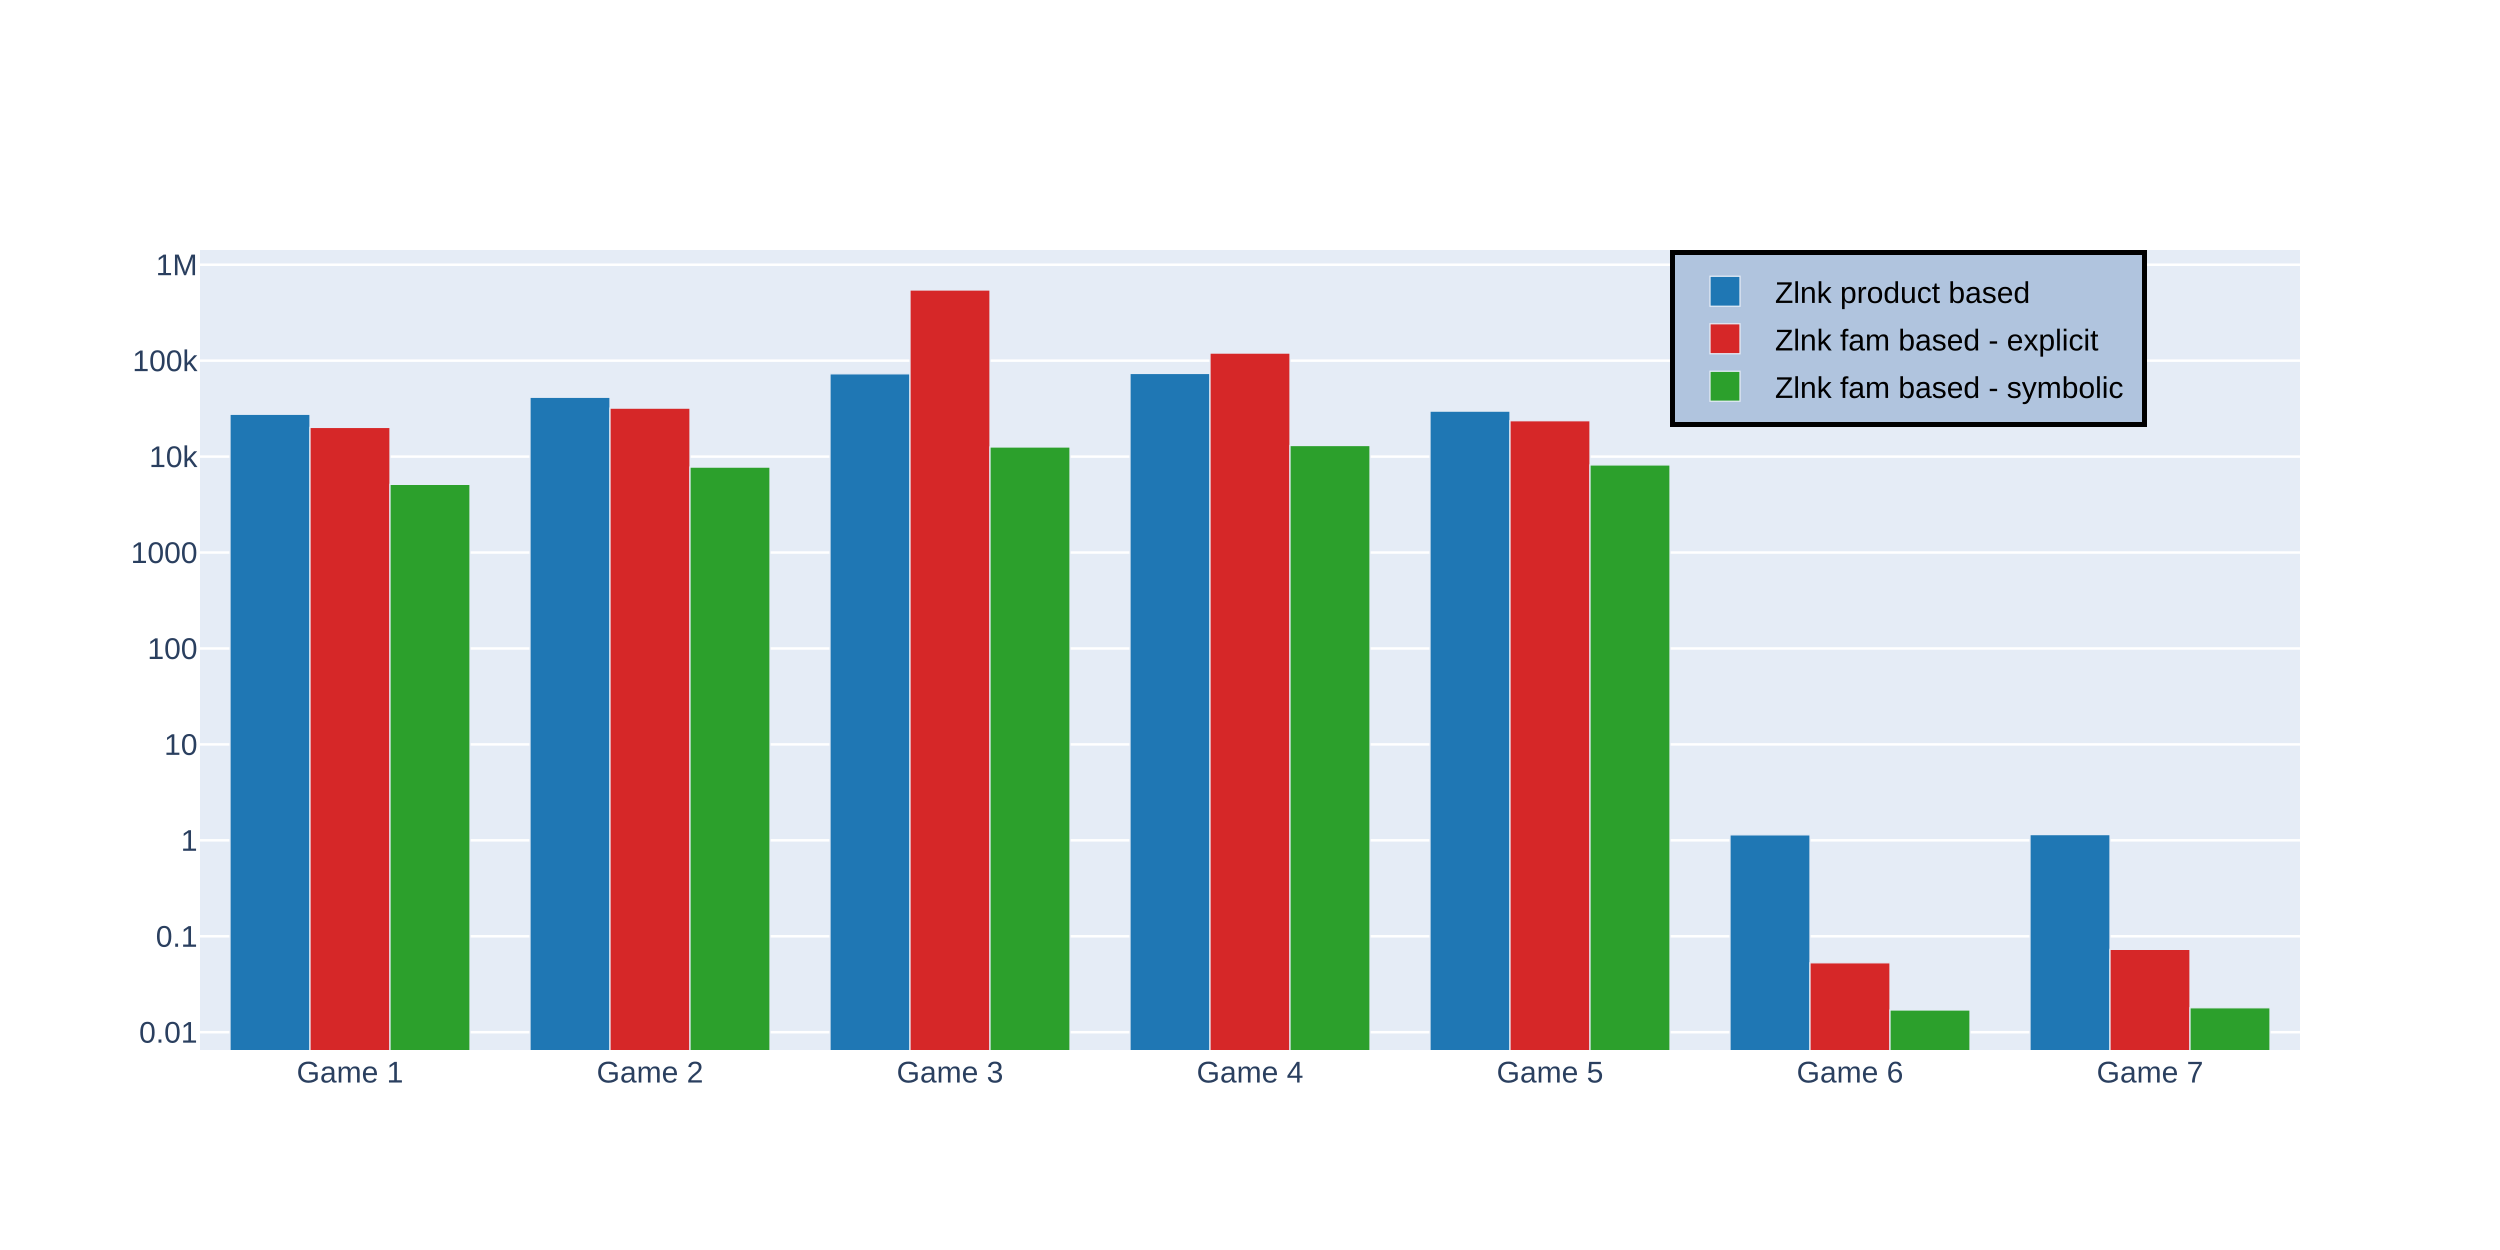
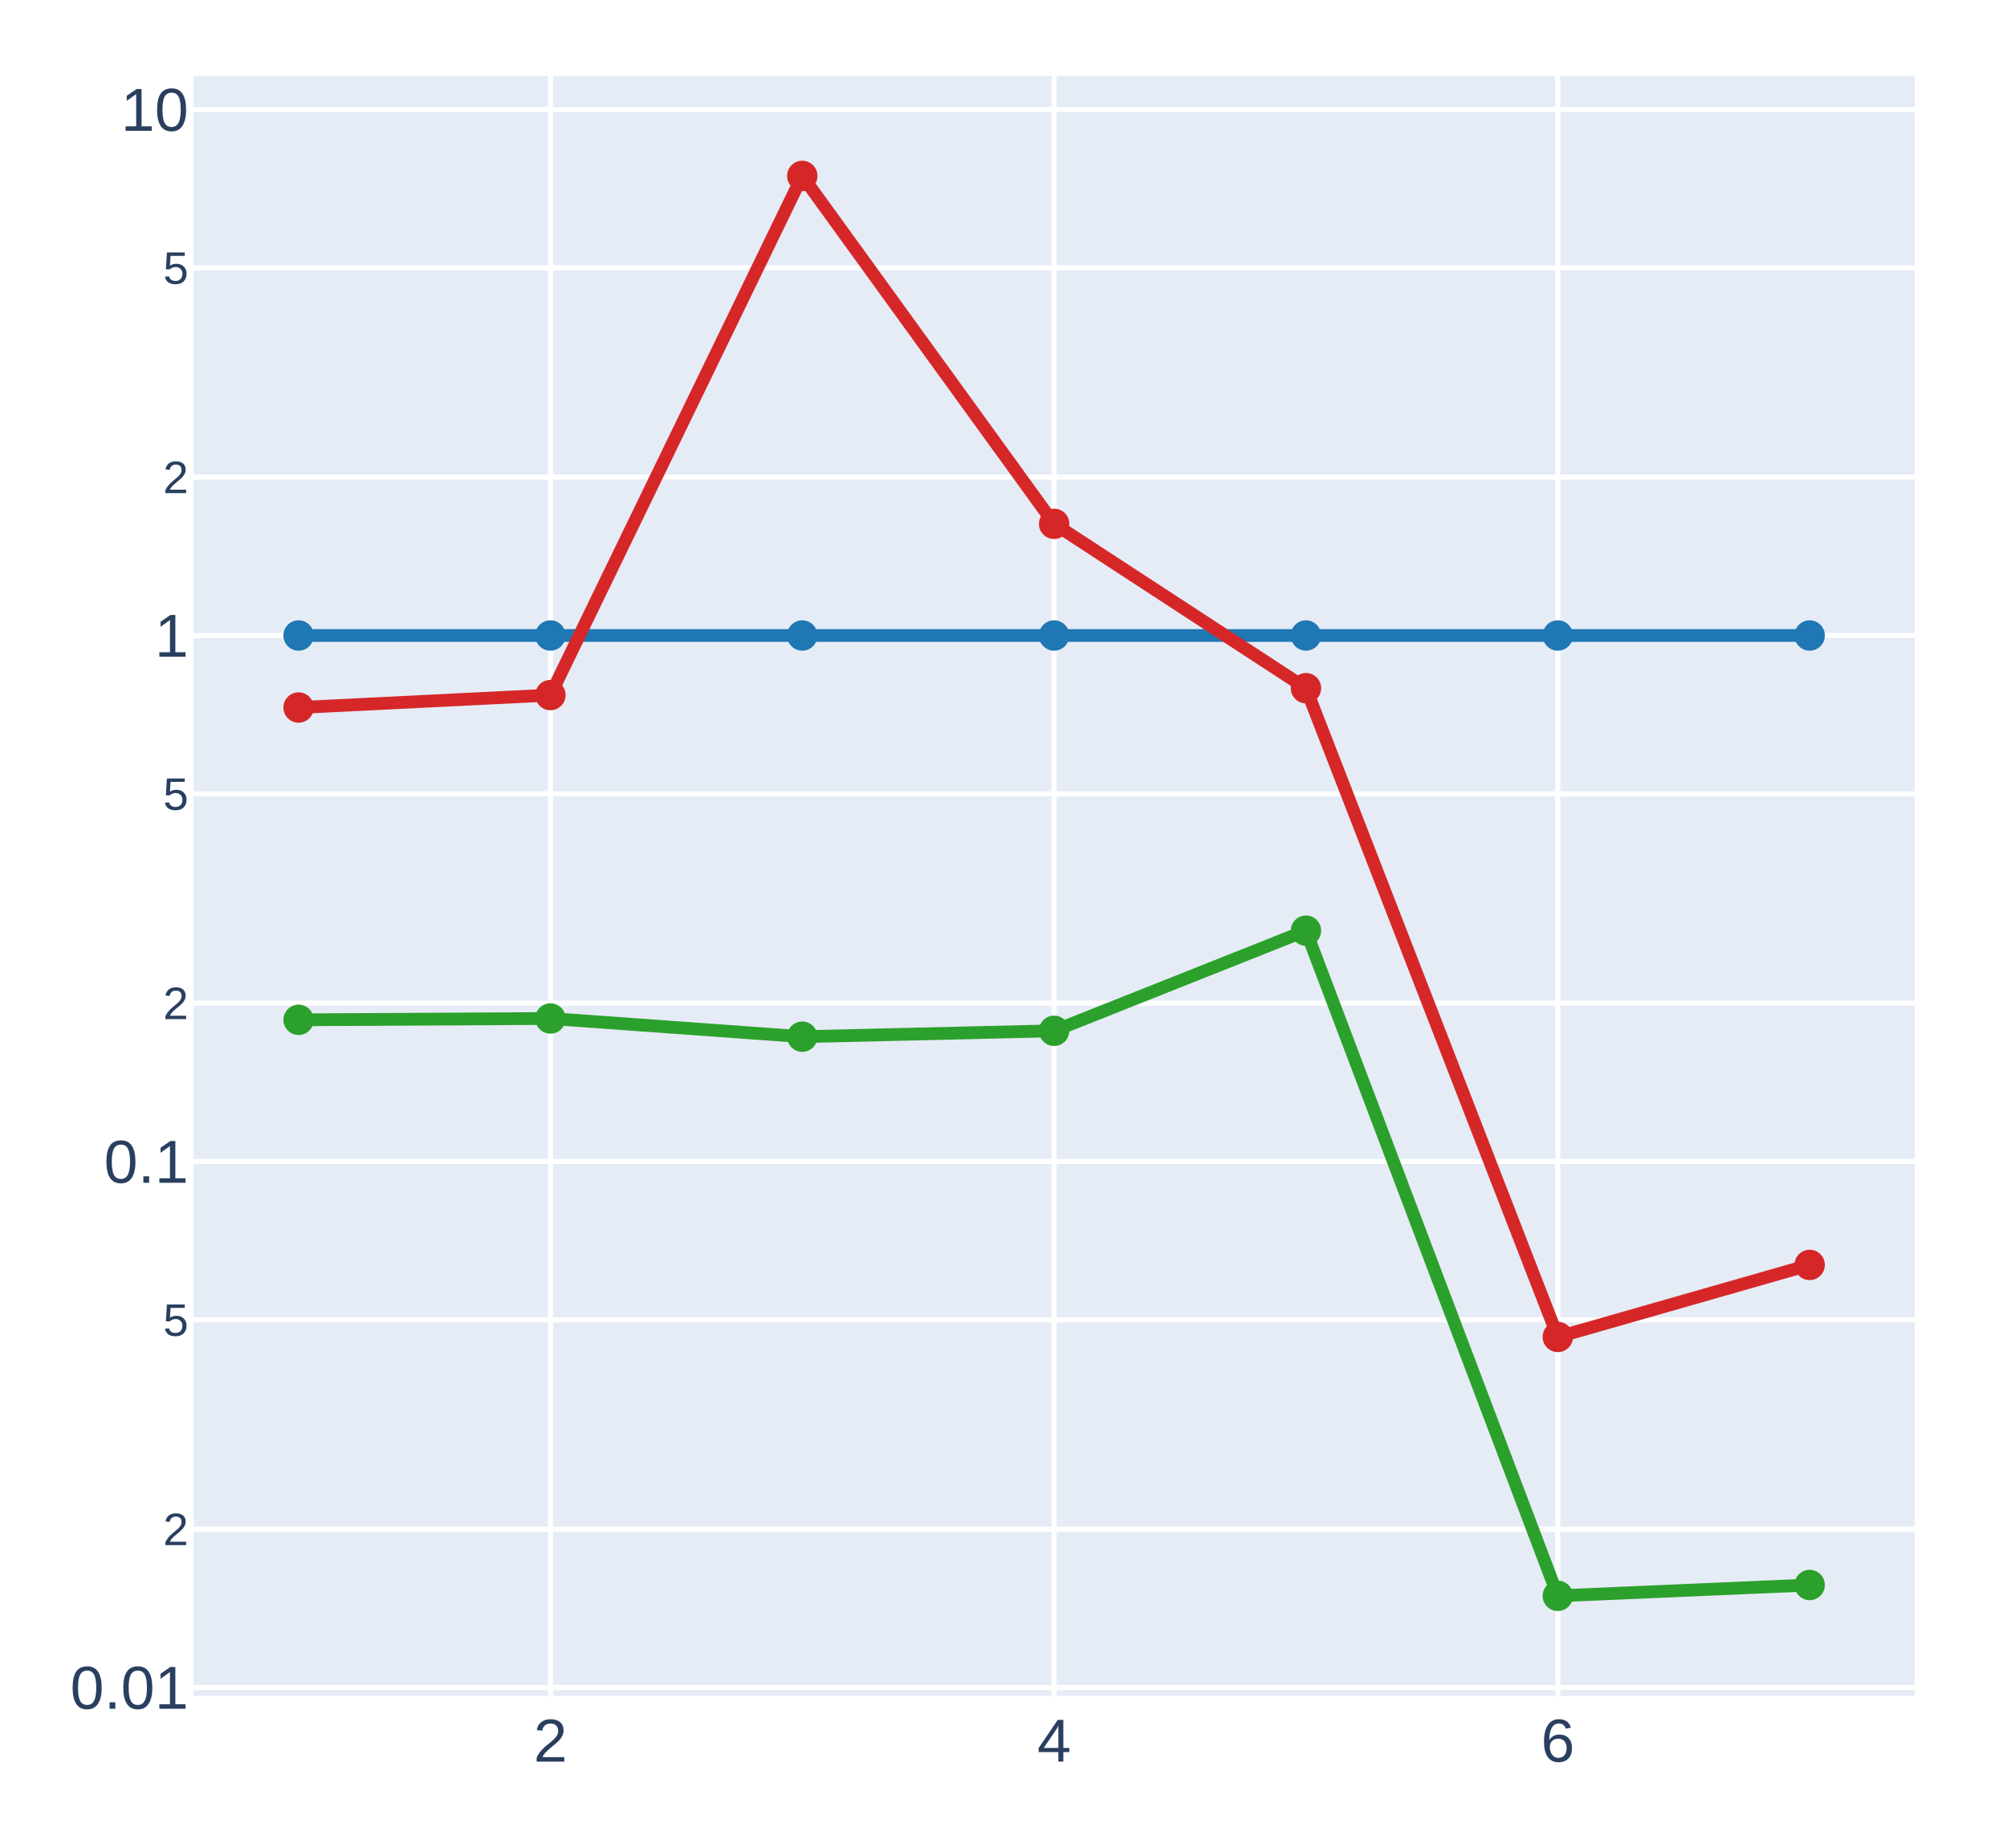
- <svg xmlns="http://www.w3.org/2000/svg" class="main-svg" width="1000" height="500" viewBox="0 0 1000 500">
+ <svg xmlns="http://www.w3.org/2000/svg" class="main-svg" width="315" height="290" viewBox="55 85 370 365">
  <defs>
    <pattern id="pattern0" patternUnits="userSpaceOnUse" width="10" height="10">
      <rect x="0" y="0" width="10" height="10" style="fill: rgb(148, 103, 190)" />
-       <line x1="0" y1="0" x2="10" y2="10" style="stroke: white;stroke-width:2" />
-       <line x1="-1" x2="1" y1="9" y2="11" style="stroke: white;stroke-width:2" />
-       <line x1="9" x2="11" y1="-1" y2="1" style="stroke: white;stroke-width:2" />
+       <line x1="4" x2="4" y1="0" y2="10" style="stroke: white;stroke-width:2" />
    </pattern>
    <pattern id="pattern1" patternUnits="userSpaceOnUse" width="10" height="10">
      <rect x="0" y="0" width="10" height="10" style="fill: rgb(255, 127, 15)" />
-       <line x1="0" y1="0" x2="10" y2="10" style="stroke: white;stroke-width:2" />
-       <line x1="-1" x2="1" y1="9" y2="11" style="stroke: white;stroke-width:2" />
-       <line x1="9" x2="11" y1="-1" y2="1" style="stroke: white;stroke-width:2" />
+       <line x1="4" x2="4" y1="0" y2="10" style="stroke: white;stroke-width:2" />
    </pattern>
    <pattern id="pattern2" patternUnits="userSpaceOnUse" width="10" height="10">
      <rect x="0" y="0" width="10" height="10" style="fill: rgb(31, 119, 181)" />
-       <line x1="0" y1="0" x2="10" y2="10" style="stroke: white;stroke-width:2" />
-       <line x1="-1" x2="1" y1="9" y2="11" style="stroke: white;stroke-width:2" />
-       <line x1="9" x2="11" y1="-1" y2="1" style="stroke: white;stroke-width:2" />
+       <line x1="4" x2="4" y1="0" y2="10" style="stroke: white;stroke-width:2" />
    </pattern>
    <pattern id="pattern3" patternUnits="userSpaceOnUse" width="10" height="10">
      <rect x="0" y="0" width="10" height="10" style="fill: rgb(214, 39, 41)" />
-       <line x1="0" y1="0" x2="10" y2="10" style="stroke: white;stroke-width:2" />
-       <line x1="-1" x2="1" y1="9" y2="11" style="stroke: white;stroke-width:2" />
-       <line x1="9" x2="11" y1="-1" y2="1" style="stroke: white;stroke-width:2" />
+       <line x1="4" x2="4" y1="0" y2="10" style="stroke: white;stroke-width:2" />
    </pattern>
    <pattern id="pattern4" patternUnits="userSpaceOnUse" width="10" height="10">
      <rect x="0" y="0" width="10" height="10" style="fill: rgb(44, 160, 45)" />
-       <line x1="0" y1="0" x2="10" y2="10" style="stroke: white;stroke-width:2" />
-       <line x1="-1" x2="1" y1="9" y2="11" style="stroke: white;stroke-width:2" />
-       <line x1="9" x2="11" y1="-1" y2="1" style="stroke: white;stroke-width:2" />
+       <line x1="4" x2="4" y1="0" y2="10" style="stroke: white;stroke-width:2" />
    </pattern>
  </defs>
-   <rect x="0" y="0" width="1000" height="500" style="fill: rgb(255, 255, 255); fill-opacity: 1;" />
-   <defs id="defs-eebda4">
+   <rect x="0" y="0" width="500" height="500" style="fill: rgb(255, 255, 255); fill-opacity: 1;" />
+   <defs id="defs-939fd5">
    <g class="clips">
-       <clipPath id="clipeebda4xyplot" class="plotclip">
-         <rect width="840" height="320" />
-       </clipPath>
-       <clipPath class="axesclip" id="clipeebda4x">
-         <rect x="80" y="0" width="840" height="500" />
-       </clipPath>
-       <clipPath class="axesclip" id="clipeebda4y">
-         <rect x="0" y="100" width="1000" height="320" />
-       </clipPath>
-       <clipPath class="axesclip" id="clipeebda4xy">
-         <rect x="80" y="100" width="840" height="320" />
+       <clipPath id="clip939fd5xyplot" class="plotclip">
+         <rect width="340" height="320" />
+       </clipPath>
+       <clipPath class="axesclip" id="clip939fd5x">
+         <rect x="80" y="0" width="340" height="500" />
+       </clipPath>
+       <clipPath class="axesclip" id="clip939fd5y">
+         <rect x="0" y="100" width="500" height="320" />
+       </clipPath>
+       <clipPath class="axesclip" id="clip939fd5xy">
+         <rect x="80" y="100" width="340" height="320" />
      </clipPath>
    </g>
    <g class="gradients" />
  </defs>
  <g class="bglayer">
-     <rect class="bg" x="80" y="100" width="840" height="320" style="fill: rgb(229, 236, 246); fill-opacity: 1; stroke-width: 0;" />
+     <rect class="bg" x="80" y="100" width="340" height="320" style="fill: rgb(229, 236, 246); fill-opacity: 1; stroke-width: 0;" />
  </g>
  <g class="layer-below">
    <g class="imagelayer" />
    <g class="shapelayer" />
  </g>
  <g class="cartesianlayer">
    <g class="subplot xy">
      <g class="layer-subplot">
        <g class="shapelayer" />
        <g class="imagelayer" />
      </g>
      <g class="gridlayer">
-         <g class="x" />
+         <g class="x">
+           <path class="xgrid crisp" transform="translate(150.5,0)" d="M0,100v320" style="stroke: rgb(255, 255, 255); stroke-opacity: 1; stroke-width: 1px;" />
+           <path class="xgrid crisp" transform="translate(250,0)" d="M0,100v320" style="stroke: rgb(255, 255, 255); stroke-opacity: 1; stroke-width: 1px;" />
+           <path class="xgrid crisp" transform="translate(349.5,0)" d="M0,100v320" style="stroke: rgb(255, 255, 255); stroke-opacity: 1; stroke-width: 1px;" />
+         </g>
        <g class="y">
-           <path class="ygrid crisp" transform="translate(0,412.88)" d="M80,0h840" style="stroke: rgb(255, 255, 255); stroke-opacity: 1; stroke-width: 1px;" />
-           <path class="ygrid crisp" transform="translate(0,374.51)" d="M80,0h840" style="stroke: rgb(255, 255, 255); stroke-opacity: 1; stroke-width: 1px;" />
-           <path class="ygrid crisp" transform="translate(0,336.13)" d="M80,0h840" style="stroke: rgb(255, 255, 255); stroke-opacity: 1; stroke-width: 1px;" />
-           <path class="ygrid crisp" transform="translate(0,297.76)" d="M80,0h840" style="stroke: rgb(255, 255, 255); stroke-opacity: 1; stroke-width: 1px;" />
-           <path class="ygrid crisp" transform="translate(0,259.39)" d="M80,0h840" style="stroke: rgb(255, 255, 255); stroke-opacity: 1; stroke-width: 1px;" />
-           <path class="ygrid crisp" transform="translate(0,221.01)" d="M80,0h840" style="stroke: rgb(255, 255, 255); stroke-opacity: 1; stroke-width: 1px;" />
-           <path class="ygrid crisp" transform="translate(0,182.64)" d="M80,0h840" style="stroke: rgb(255, 255, 255); stroke-opacity: 1; stroke-width: 1px;" />
-           <path class="ygrid crisp" transform="translate(0,144.26)" d="M80,0h840" style="stroke: rgb(255, 255, 255); stroke-opacity: 1; stroke-width: 1px;" />
-           <path class="ygrid crisp" transform="translate(0,105.89)" d="M80,0h840" style="stroke: rgb(255, 255, 255); stroke-opacity: 1; stroke-width: 1px;" />
+           <path class="ygrid crisp" transform="translate(0,418.36)" d="M80,0h340" style="stroke: rgb(255, 255, 255); stroke-opacity: 1; stroke-width: 1px;" />
+           <path class="ygrid crisp" transform="translate(0,387.08)" d="M80,0h340" style="stroke: rgb(255, 255, 255); stroke-opacity: 1; stroke-width: 1px;" />
+           <path class="ygrid crisp" transform="translate(0,345.73)" d="M80,0h340" style="stroke: rgb(255, 255, 255); stroke-opacity: 1; stroke-width: 1px;" />
+           <path class="ygrid crisp" transform="translate(0,314.45)" d="M80,0h340" style="stroke: rgb(255, 255, 255); stroke-opacity: 1; stroke-width: 1px;" />
+           <path class="ygrid crisp" transform="translate(0,283.17)" d="M80,0h340" style="stroke: rgb(255, 255, 255); stroke-opacity: 1; stroke-width: 1px;" />
+           <path class="ygrid crisp" transform="translate(0,241.82)" d="M80,0h340" style="stroke: rgb(255, 255, 255); stroke-opacity: 1; stroke-width: 1px;" />
+           <path class="ygrid crisp" transform="translate(0,210.54)" d="M80,0h340" style="stroke: rgb(255, 255, 255); stroke-opacity: 1; stroke-width: 1px;" />
+           <path class="ygrid crisp" transform="translate(0,179.26)" d="M80,0h340" style="stroke: rgb(255, 255, 255); stroke-opacity: 1; stroke-width: 1px;" />
+           <path class="ygrid crisp" transform="translate(0,137.91)" d="M80,0h340" style="stroke: rgb(255, 255, 255); stroke-opacity: 1; stroke-width: 1px;" />
+           <path class="ygrid crisp" transform="translate(0,106.64)" d="M80,0h340" style="stroke: rgb(255, 255, 255); stroke-opacity: 1; stroke-width: 1px;" />
        </g>
      </g>
      <g class="zerolinelayer" />
      <path class="xlines-below" />
      <path class="ylines-below" />
      <g class="overlines-below" />
      <g class="xaxislayer-below" />
      <g class="yaxislayer-below" />
      <g class="overaxes-below" />
-       <g class="plot" transform="translate(80, 100)" clip-path="url('#clipeebda4xyplot')">
-         <g class="barlayer mlayer">
-           <g class="trace bars" style="opacity: 1;">
+       <g class="plot" transform="translate(80, 100)" clip-path="url('#clip939fd5xyplot')">
+         <g class="scatterlayer mlayer">
+           <g class="trace scatter trace2d98a3" style="stroke-miterlimit: 2; opacity: 1;">
+             <g class="fills" />
+             <g class="errorbars" />
+             <g class="lines">
+               <path class="js-line" d="M20.75,110.54L319.25,110.54" style="vector-effect: non-scaling-stroke; fill: none; stroke: rgb(31, 119, 180); stroke-opacity: 1; stroke-width: 2px; opacity: 1;" />
+             </g>
            <g class="points">
-               <g class="point">
-                 <path d="M12,3360V65.71H44V3360Z" style="vector-effect: non-scaling-stroke; opacity: 1; stroke-width: 0.5px; fill: rgb(31, 119, 180); fill-opacity: 1; stroke: rgb(229, 236, 246); stroke-opacity: 1;" />
-               </g>
-               <g class="point">
-                 <path d="M132,3360V58.91H164V3360Z" style="vector-effect: non-scaling-stroke; opacity: 1; stroke-width: 0.5px; fill: rgb(31, 119, 180); fill-opacity: 1; stroke: rgb(229, 236, 246); stroke-opacity: 1;" />
-               </g>
-               <g class="point">
-                 <path d="M252,3360V49.53H284V3360Z" style="vector-effect: non-scaling-stroke; opacity: 1; stroke-width: 0.5px; fill: rgb(31, 119, 180); fill-opacity: 1; stroke: rgb(229, 236, 246); stroke-opacity: 1;" />
-               </g>
-               <g class="point">
-                 <path d="M372,3360V49.38H404V3360Z" style="vector-effect: non-scaling-stroke; opacity: 1; stroke-width: 0.5px; fill: rgb(31, 119, 180); fill-opacity: 1; stroke: rgb(229, 236, 246); stroke-opacity: 1;" />
-               </g>
-               <g class="point">
-                 <path d="M492,3360V64.45H524V3360Z" style="vector-effect: non-scaling-stroke; opacity: 1; stroke-width: 0.5px; fill: rgb(31, 119, 180); fill-opacity: 1; stroke: rgb(229, 236, 246); stroke-opacity: 1;" />
-               </g>
-               <g class="point">
-                 <path d="M612,3360V233.94H644V3360Z" style="vector-effect: non-scaling-stroke; opacity: 1; stroke-width: 0.5px; fill: rgb(31, 119, 180); fill-opacity: 1; stroke: rgb(229, 236, 246); stroke-opacity: 1;" />
-               </g>
-               <g class="point">
-                 <path d="M732,3360V233.84H764V3360Z" style="vector-effect: non-scaling-stroke; opacity: 1; stroke-width: 0.5px; fill: rgb(31, 119, 180); fill-opacity: 1; stroke: rgb(229, 236, 246); stroke-opacity: 1;" />
-               </g>
-             </g>
+               <path class="point" transform="translate(20.75,110.54)" d="M3,0A3,3 0 1,1 0,-3A3,3 0 0,1 3,0Z" style="opacity: 1; stroke-width: 0px; fill: rgb(31, 119, 180); fill-opacity: 1;" />
+               <path class="point" transform="translate(70.5,110.54)" d="M3,0A3,3 0 1,1 0,-3A3,3 0 0,1 3,0Z" style="opacity: 1; stroke-width: 0px; fill: rgb(31, 119, 180); fill-opacity: 1;" />
+               <path class="point" transform="translate(120.25,110.54)" d="M3,0A3,3 0 1,1 0,-3A3,3 0 0,1 3,0Z" style="opacity: 1; stroke-width: 0px; fill: rgb(31, 119, 180); fill-opacity: 1;" />
+               <path class="point" transform="translate(170,110.54)" d="M3,0A3,3 0 1,1 0,-3A3,3 0 0,1 3,0Z" style="opacity: 1; stroke-width: 0px; fill: rgb(31, 119, 180); fill-opacity: 1;" />
+               <path class="point" transform="translate(219.75,110.54)" d="M3,0A3,3 0 1,1 0,-3A3,3 0 0,1 3,0Z" style="opacity: 1; stroke-width: 0px; fill: rgb(31, 119, 180); fill-opacity: 1;" />
+               <path class="point" transform="translate(269.5,110.54)" d="M3,0A3,3 0 1,1 0,-3A3,3 0 0,1 3,0Z" style="opacity: 1; stroke-width: 0px; fill: rgb(31, 119, 180); fill-opacity: 1;" />
+               <path class="point" transform="translate(319.25,110.54)" d="M3,0A3,3 0 1,1 0,-3A3,3 0 0,1 3,0Z" style="opacity: 1; stroke-width: 0px; fill: rgb(31, 119, 180); fill-opacity: 1;" />
+             </g>
+             <g class="text" />
          </g>
-           <g class="trace bars" style="opacity: 1;">
+           <g class="trace scatter tracee1d21d" style="stroke-miterlimit: 2; opacity: 1;">
+             <g class="fills" />
+             <g class="errorbars" />
+             <g class="lines">
+               <path class="js-line" d="M20.75,124.77L70.5,122.31L120.25,19.75L170,88.48L219.75,120.95L269.5,249.11L319.25,234.88" style="vector-effect: non-scaling-stroke; fill: none; stroke: rgb(214, 39, 40); stroke-opacity: 1; stroke-width: 2px; opacity: 1;" />
+             </g>
            <g class="points">
-               <g class="point">
-                 <path d="M44,3360V70.97H76V3360Z" style="vector-effect: non-scaling-stroke; opacity: 1; stroke-width: 0.5px; fill: rgb(214, 39, 40); fill-opacity: 1; stroke: rgb(229, 236, 246); stroke-opacity: 1;" />
-               </g>
-               <g class="point">
-                 <path d="M164,3360V63.25H196V3360Z" style="vector-effect: non-scaling-stroke; opacity: 1; stroke-width: 0.5px; fill: rgb(214, 39, 40); fill-opacity: 1; stroke: rgb(229, 236, 246); stroke-opacity: 1;" />
-               </g>
-               <g class="point">
-                 <path d="M284,3360V16H316V3360Z" style="vector-effect: non-scaling-stroke; opacity: 1; stroke-width: 0.5px; fill: rgb(214, 39, 40); fill-opacity: 1; stroke: rgb(229, 236, 246); stroke-opacity: 1;" />
-               </g>
-               <g class="point">
-                 <path d="M404,3360V41.23H436V3360Z" style="vector-effect: non-scaling-stroke; opacity: 1; stroke-width: 0.5px; fill: rgb(214, 39, 40); fill-opacity: 1; stroke: rgb(229, 236, 246); stroke-opacity: 1;" />
-               </g>
-               <g class="point">
-                 <path d="M524,3360V68.29H556V3360Z" style="vector-effect: non-scaling-stroke; opacity: 1; stroke-width: 0.5px; fill: rgb(214, 39, 40); fill-opacity: 1; stroke: rgb(229, 236, 246); stroke-opacity: 1;" />
-               </g>
-               <g class="point">
-                 <path d="M644,3360V285.12H676V3360Z" style="vector-effect: non-scaling-stroke; opacity: 1; stroke-width: 0.5px; fill: rgb(214, 39, 40); fill-opacity: 1; stroke: rgb(229, 236, 246); stroke-opacity: 1;" />
-               </g>
-               <g class="point">
-                 <path d="M764,3360V279.75H796V3360Z" style="vector-effect: non-scaling-stroke; opacity: 1; stroke-width: 0.5px; fill: rgb(214, 39, 40); fill-opacity: 1; stroke: rgb(229, 236, 246); stroke-opacity: 1;" />
-               </g>
-             </g>
+               <path class="point" transform="translate(20.75,124.77)" d="M3,0A3,3 0 1,1 0,-3A3,3 0 0,1 3,0Z" style="opacity: 1; stroke-width: 0px; fill: rgb(214, 39, 40); fill-opacity: 1;" />
+               <path class="point" transform="translate(70.5,122.31)" d="M3,0A3,3 0 1,1 0,-3A3,3 0 0,1 3,0Z" style="opacity: 1; stroke-width: 0px; fill: rgb(214, 39, 40); fill-opacity: 1;" />
+               <path class="point" transform="translate(120.25,19.75)" d="M3,0A3,3 0 1,1 0,-3A3,3 0 0,1 3,0Z" style="opacity: 1; stroke-width: 0px; fill: rgb(214, 39, 40); fill-opacity: 1;" />
+               <path class="point" transform="translate(170,88.48)" d="M3,0A3,3 0 1,1 0,-3A3,3 0 0,1 3,0Z" style="opacity: 1; stroke-width: 0px; fill: rgb(214, 39, 40); fill-opacity: 1;" />
+               <path class="point" transform="translate(219.75,120.95)" d="M3,0A3,3 0 1,1 0,-3A3,3 0 0,1 3,0Z" style="opacity: 1; stroke-width: 0px; fill: rgb(214, 39, 40); fill-opacity: 1;" />
+               <path class="point" transform="translate(269.5,249.11)" d="M3,0A3,3 0 1,1 0,-3A3,3 0 0,1 3,0Z" style="opacity: 1; stroke-width: 0px; fill: rgb(214, 39, 40); fill-opacity: 1;" />
+               <path class="point" transform="translate(319.25,234.88)" d="M3,0A3,3 0 1,1 0,-3A3,3 0 0,1 3,0Z" style="opacity: 1; stroke-width: 0px; fill: rgb(214, 39, 40); fill-opacity: 1;" />
+             </g>
+             <g class="text" />
          </g>
-           <g class="trace bars" style="opacity: 1;">
+           <g class="trace scatter trace2ca035" style="stroke-miterlimit: 2; opacity: 1;">
+             <g class="fills" />
+             <g class="errorbars" />
+             <g class="lines">
+               <path class="js-line" d="M20.75,186.46L70.5,186.2L120.25,189.79L170,188.63L219.75,168.85L269.5,300.25L319.25,298.11" style="vector-effect: non-scaling-stroke; fill: none; stroke: rgb(44, 160, 44); stroke-opacity: 1; stroke-width: 2px; opacity: 1;" />
+             </g>
            <g class="points">
-               <g class="point">
-                 <path d="M76,3360V93.75H108V3360Z" style="vector-effect: non-scaling-stroke; opacity: 1; stroke-width: 0.5px; fill: rgb(44, 160, 44); fill-opacity: 1; stroke: rgb(229, 236, 246); stroke-opacity: 1;" />
-               </g>
-               <g class="point">
-                 <path d="M196,3360V86.84H228V3360Z" style="vector-effect: non-scaling-stroke; opacity: 1; stroke-width: 0.5px; fill: rgb(44, 160, 44); fill-opacity: 1; stroke: rgb(229, 236, 246); stroke-opacity: 1;" />
-               </g>
-               <g class="point">
-                 <path d="M316,3360V78.8H348V3360Z" style="vector-effect: non-scaling-stroke; opacity: 1; stroke-width: 0.5px; fill: rgb(44, 160, 44); fill-opacity: 1; stroke: rgb(229, 236, 246); stroke-opacity: 1;" />
-               </g>
-               <g class="point">
-                 <path d="M436,3360V78.21H468V3360Z" style="vector-effect: non-scaling-stroke; opacity: 1; stroke-width: 0.5px; fill: rgb(44, 160, 44); fill-opacity: 1; stroke: rgb(229, 236, 246); stroke-opacity: 1;" />
-               </g>
-               <g class="point">
-                 <path d="M556,3360V85.98H588V3360Z" style="vector-effect: non-scaling-stroke; opacity: 1; stroke-width: 0.5px; fill: rgb(44, 160, 44); fill-opacity: 1; stroke: rgb(229, 236, 246); stroke-opacity: 1;" />
-               </g>
-               <g class="point">
-                 <path d="M676,3360V304H708V3360Z" style="vector-effect: non-scaling-stroke; opacity: 1; stroke-width: 0.5px; fill: rgb(44, 160, 44); fill-opacity: 1; stroke: rgb(229, 236, 246); stroke-opacity: 1;" />
-               </g>
-               <g class="point">
-                 <path d="M796,3360V303.11H828V3360Z" style="vector-effect: non-scaling-stroke; opacity: 1; stroke-width: 0.5px; fill: rgb(44, 160, 44); fill-opacity: 1; stroke: rgb(229, 236, 246); stroke-opacity: 1;" />
-               </g>
-             </g>
+               <path class="point" transform="translate(20.75,186.46)" d="M3,0A3,3 0 1,1 0,-3A3,3 0 0,1 3,0Z" style="opacity: 1; stroke-width: 0px; fill: rgb(44, 160, 44); fill-opacity: 1;" />
+               <path class="point" transform="translate(70.5,186.2)" d="M3,0A3,3 0 1,1 0,-3A3,3 0 0,1 3,0Z" style="opacity: 1; stroke-width: 0px; fill: rgb(44, 160, 44); fill-opacity: 1;" />
+               <path class="point" transform="translate(120.25,189.79)" d="M3,0A3,3 0 1,1 0,-3A3,3 0 0,1 3,0Z" style="opacity: 1; stroke-width: 0px; fill: rgb(44, 160, 44); fill-opacity: 1;" />
+               <path class="point" transform="translate(170,188.63)" d="M3,0A3,3 0 1,1 0,-3A3,3 0 0,1 3,0Z" style="opacity: 1; stroke-width: 0px; fill: rgb(44, 160, 44); fill-opacity: 1;" />
+               <path class="point" transform="translate(219.75,168.85)" d="M3,0A3,3 0 1,1 0,-3A3,3 0 0,1 3,0Z" style="opacity: 1; stroke-width: 0px; fill: rgb(44, 160, 44); fill-opacity: 1;" />
+               <path class="point" transform="translate(269.5,300.25)" d="M3,0A3,3 0 1,1 0,-3A3,3 0 0,1 3,0Z" style="opacity: 1; stroke-width: 0px; fill: rgb(44, 160, 44); fill-opacity: 1;" />
+               <path class="point" transform="translate(319.25,298.11)" d="M3,0A3,3 0 1,1 0,-3A3,3 0 0,1 3,0Z" style="opacity: 1; stroke-width: 0px; fill: rgb(44, 160, 44); fill-opacity: 1;" />
+             </g>
+             <g class="text" />
          </g>
        </g>
      </g>
      <g class="overplot" />
      <path class="xlines-above crisp" d="M0,0" style="fill: none;" />
      <path class="ylines-above crisp" d="M0,0" style="fill: none;" />
      <g class="overlines-above" />
      <g class="xaxislayer-above">
        <g class="xtick">
-           <text text-anchor="middle" x="0" y="433" transform="translate(140,0)" style="font-family: arial, verdana, arial, arial; font-size: 12px; fill: rgb(42, 63, 95); fill-opacity: 1; white-space: pre;">Game 1</text>
+           <text text-anchor="middle" x="0" y="433" transform="translate(150.5,0)" style="font-family: arial, verdana, arial, arial; font-size: 12px; fill: rgb(42, 63, 95); fill-opacity: 1; white-space: pre;">2</text>
        </g>
        <g class="xtick">
-           <text text-anchor="middle" x="0" y="433" transform="translate(260,0)" style="font-family: arial, verdana, arial, arial; font-size: 12px; fill: rgb(42, 63, 95); fill-opacity: 1; white-space: pre;">Game 2</text>
+           <text text-anchor="middle" x="0" y="433" transform="translate(250,0)" style="font-family: arial, verdana, arial, arial; font-size: 12px; fill: rgb(42, 63, 95); fill-opacity: 1; white-space: pre;">4</text>
        </g>
        <g class="xtick">
-           <text text-anchor="middle" x="0" y="433" transform="translate(380,0)" style="font-family: arial, verdana, arial, arial; font-size: 12px; fill: rgb(42, 63, 95); fill-opacity: 1; white-space: pre;">Game 3</text>
-         </g>
-         <g class="xtick">
-           <text text-anchor="middle" x="0" y="433" transform="translate(500,0)" style="font-family: arial, verdana, arial, arial; font-size: 12px; fill: rgb(42, 63, 95); fill-opacity: 1; white-space: pre;">Game 4</text>
-         </g>
-         <g class="xtick">
-           <text text-anchor="middle" x="0" y="433" transform="translate(620,0)" style="font-family: arial, verdana, arial, arial; font-size: 12px; fill: rgb(42, 63, 95); fill-opacity: 1; white-space: pre;">Game 5</text>
-         </g>
-         <g class="xtick">
-           <text text-anchor="middle" x="0" y="433" transform="translate(740,0)" style="font-family: arial, verdana, arial, arial; font-size: 12px; fill: rgb(42, 63, 95); fill-opacity: 1; white-space: pre;">Game 6</text>
-         </g>
-         <g class="xtick">
-           <text text-anchor="middle" x="0" y="433" transform="translate(860,0)" style="font-family: arial, verdana, arial, arial; font-size: 12px; fill: rgb(42, 63, 95); fill-opacity: 1; white-space: pre;">Game 7</text>
+           <text text-anchor="middle" x="0" y="433" transform="translate(349.5,0)" style="font-family: arial, verdana, arial, arial; font-size: 12px; fill: rgb(42, 63, 95); fill-opacity: 1; white-space: pre;">6</text>
        </g>
      </g>
      <g class="yaxislayer-above">
        <g class="ytick">
-           <text text-anchor="end" x="79" y="4.2" transform="translate(0,412.88)" style="font-family: arial, verdana, arial, arial; font-size: 12px; fill: rgb(42, 63, 95); fill-opacity: 1; white-space: pre;">0.01</text>
-         </g>
-         <g class="ytick">
-           <text text-anchor="end" x="79" y="4.2" transform="translate(0,374.51)" style="font-family: arial, verdana, arial, arial; font-size: 12px; fill: rgb(42, 63, 95); fill-opacity: 1; white-space: pre;">0.1</text>
-         </g>
-         <g class="ytick">
-           <text text-anchor="end" x="79" y="4.2" transform="translate(0,336.13)" style="font-family: arial, verdana, arial, arial; font-size: 12px; fill: rgb(42, 63, 95); fill-opacity: 1; white-space: pre;">1</text>
-         </g>
-         <g class="ytick">
-           <text text-anchor="end" x="79" y="4.2" transform="translate(0,297.76)" style="font-family: arial, verdana, arial, arial; font-size: 12px; fill: rgb(42, 63, 95); fill-opacity: 1; white-space: pre;">10</text>
-         </g>
-         <g class="ytick">
-           <text text-anchor="end" x="79" y="4.2" transform="translate(0,259.39)" style="font-family: arial, verdana, arial, arial; font-size: 12px; fill: rgb(42, 63, 95); fill-opacity: 1; white-space: pre;">100</text>
-         </g>
-         <g class="ytick">
-           <text text-anchor="end" x="79" y="4.2" transform="translate(0,221.01)" style="font-family: arial, verdana, arial, arial; font-size: 12px; fill: rgb(42, 63, 95); fill-opacity: 1; white-space: pre;">1000</text>
-         </g>
-         <g class="ytick">
-           <text text-anchor="end" x="79" y="4.2" transform="translate(0,182.64)" style="font-family: arial, verdana, arial, arial; font-size: 12px; fill: rgb(42, 63, 95); fill-opacity: 1; white-space: pre;">10k</text>
-         </g>
-         <g class="ytick">
-           <text text-anchor="end" x="79" y="4.2" transform="translate(0,144.26)" style="font-family: arial, verdana, arial, arial; font-size: 12px; fill: rgb(42, 63, 95); fill-opacity: 1; white-space: pre;">100k</text>
-         </g>
-         <g class="ytick">
-           <text text-anchor="end" x="79" y="4.2" transform="translate(0,105.89)" style="font-family: arial, verdana, arial, arial; font-size: 12px; fill: rgb(42, 63, 95); fill-opacity: 1; white-space: pre;">1M</text>
+           <text text-anchor="end" x="79" y="4.2" transform="translate(0,418.36)" style="font-family: arial, verdana, arial, arial; font-size: 12px; fill: rgb(42, 63, 95); fill-opacity: 1; white-space: pre;">0.01</text>
+         </g>
+         <g class="ytick">
+           <text text-anchor="end" x="79" y="3.15" transform="translate(0,387.08)" style="font-family: arial, verdana, arial, arial; font-size: 9px; fill: rgb(42, 63, 95); fill-opacity: 1; white-space: pre;">2</text>
+         </g>
+         <g class="ytick">
+           <text text-anchor="end" x="79" y="3.15" transform="translate(0,345.73)" style="font-family: arial, verdana, arial, arial; font-size: 9px; fill: rgb(42, 63, 95); fill-opacity: 1; white-space: pre;">5</text>
+         </g>
+         <g class="ytick">
+           <text text-anchor="end" x="79" y="4.2" transform="translate(0,314.45)" style="font-family: arial, verdana, arial, arial; font-size: 12px; fill: rgb(42, 63, 95); fill-opacity: 1; white-space: pre;">0.1</text>
+         </g>
+         <g class="ytick">
+           <text text-anchor="end" x="79" y="3.15" transform="translate(0,283.17)" style="font-family: arial, verdana, arial, arial; font-size: 9px; fill: rgb(42, 63, 95); fill-opacity: 1; white-space: pre;">2</text>
+         </g>
+         <g class="ytick">
+           <text text-anchor="end" x="79" y="3.15" transform="translate(0,241.82)" style="font-family: arial, verdana, arial, arial; font-size: 9px; fill: rgb(42, 63, 95); fill-opacity: 1; white-space: pre;">5</text>
+         </g>
+         <g class="ytick">
+           <text text-anchor="end" x="79" y="4.2" transform="translate(0,210.54)" style="font-family: arial, verdana, arial, arial; font-size: 12px; fill: rgb(42, 63, 95); fill-opacity: 1; white-space: pre;">1</text>
+         </g>
+         <g class="ytick">
+           <text text-anchor="end" x="79" y="3.15" transform="translate(0,179.26)" style="font-family: arial, verdana, arial, arial; font-size: 9px; fill: rgb(42, 63, 95); fill-opacity: 1; white-space: pre;">2</text>
+         </g>
+         <g class="ytick">
+           <text text-anchor="end" x="79" y="3.15" transform="translate(0,137.91)" style="font-family: arial, verdana, arial, arial; font-size: 9px; fill: rgb(42, 63, 95); fill-opacity: 1; white-space: pre;">5</text>
+         </g>
+         <g class="ytick">
+           <text text-anchor="end" x="79" y="4.2" transform="translate(0,106.64)" style="font-family: arial, verdana, arial, arial; font-size: 12px; fill: rgb(42, 63, 95); fill-opacity: 1; white-space: pre;">10</text>
        </g>
      </g>
      <g class="overaxes-above" />
    </g>
  </g>
  <g class="polarlayer" />
  <g class="ternarylayer" />
  <g class="geolayer" />
  <g class="funnelarealayer" />
  <g class="pielayer" />
  <g class="sunburstlayer" />
  <g class="glimages" />
-   <defs id="topdefs-eebda4">
+   <defs id="topdefs-939fd5">
    <g class="clips" />
-     <clipPath id="legendeebda4">
-       <rect width="187" height="67" x="2" y="2" />
-     </clipPath>
  </defs>
  <g class="layer-above">
    <g class="imagelayer" />
    <g class="shapelayer" />
  </g>
  <g class="infolayer">
-     <g class="legend" pointer-events="all" transform="translate(668, 100)">
-       <rect class="bg" shape-rendering="crispEdges" width="189" height="69" x="1" y="1" style="stroke: rgb(0, 0, 0); stroke-opacity: 1; fill: rgb(176, 196, 222); fill-opacity: 1; stroke-width: 2px;" />
-       <g class="scrollbox" transform="translate(0, 0)" clip-path="url('#legendeebda4')">
-         <g class="groups">
-           <g class="traces" transform="translate(2, 16.5)" style="opacity: 1;">
-             <text class="legendtext user-select-none" text-anchor="start" x="40" y="4.68" style="font-family: arial; font-size: 12px; fill: rgb(0, 0, 0); fill-opacity: 1; white-space: pre;">Zlnk product based</text>
-             <g class="layers" style="opacity: 1;">
-               <g class="legendfill" />
-               <g class="legendlines" />
-               <g class="legendsymbols">
-                 <g class="legendpoints">
-                   <path class="legendundefined" d="M6,6H-6V-6H6Z" transform="translate(20,0)" style="stroke-width: 0.5px; fill: rgb(31, 119, 180); fill-opacity: 1; stroke: rgb(229, 236, 246); stroke-opacity: 1;" />
-                 </g>
-               </g>
-             </g>
-             <rect class="legendtoggle" pointer-events="all" x="0" y="-9.5" width="231" height="19" style="cursor: pointer; fill: rgb(0, 0, 0); fill-opacity: 0;" />
-           </g>
-           <g class="traces" transform="translate(2, 35.5)" style="opacity: 1;">
-             <text class="legendtext user-select-none" text-anchor="start" x="40" y="4.68" style="font-family: arial; font-size: 12px; fill: rgb(0, 0, 0); fill-opacity: 1; white-space: pre;">Zlnk fam based - explicit</text>
-             <g class="layers" style="opacity: 1;">
-               <g class="legendfill" />
-               <g class="legendlines" />
-               <g class="legendsymbols">
-                 <g class="legendpoints">
-                   <path class="legendundefined" d="M6,6H-6V-6H6Z" transform="translate(20,0)" style="stroke-width: 0.5px; fill: rgb(214, 39, 40); fill-opacity: 1; stroke: rgb(229, 236, 246); stroke-opacity: 1;" />
-                 </g>
-               </g>
-             </g>
-             <rect class="legendtoggle" pointer-events="all" x="0" y="-9.5" width="231" height="19" style="cursor: pointer; fill: rgb(0, 0, 0); fill-opacity: 0;" />
-           </g>
-           <g class="traces" transform="translate(2, 54.5)" style="opacity: 1;">
-             <text class="legendtext user-select-none" text-anchor="start" x="40" y="4.68" style="font-family: arial; font-size: 12px; fill: rgb(0, 0, 0); fill-opacity: 1; white-space: pre;">Zlnk fam based - symbolic</text>
-             <g class="layers" style="opacity: 1;">
-               <g class="legendfill" />
-               <g class="legendlines" />
-               <g class="legendsymbols">
-                 <g class="legendpoints">
-                   <path class="legendundefined" d="M6,6H-6V-6H6Z" transform="translate(20,0)" style="stroke-width: 0.5px; fill: rgb(44, 160, 44); fill-opacity: 1; stroke: rgb(229, 236, 246); stroke-opacity: 1;" />
-                 </g>
-               </g>
-             </g>
-             <rect class="legendtoggle" pointer-events="all" x="0" y="-9.5" width="231" height="19" style="cursor: pointer; fill: rgb(0, 0, 0); fill-opacity: 0;" />
-           </g>
-         </g>
-       </g>
-       <rect class="scrollbar" rx="20" ry="3" width="0" height="0" x="0" y="0" style="fill: rgb(128, 139, 164); fill-opacity: 1;" />
-     </g>
    <g class="g-gtitle" />
    <g class="g-xtitle" />
    <g class="g-ytitle" />
  </g>
</svg>
